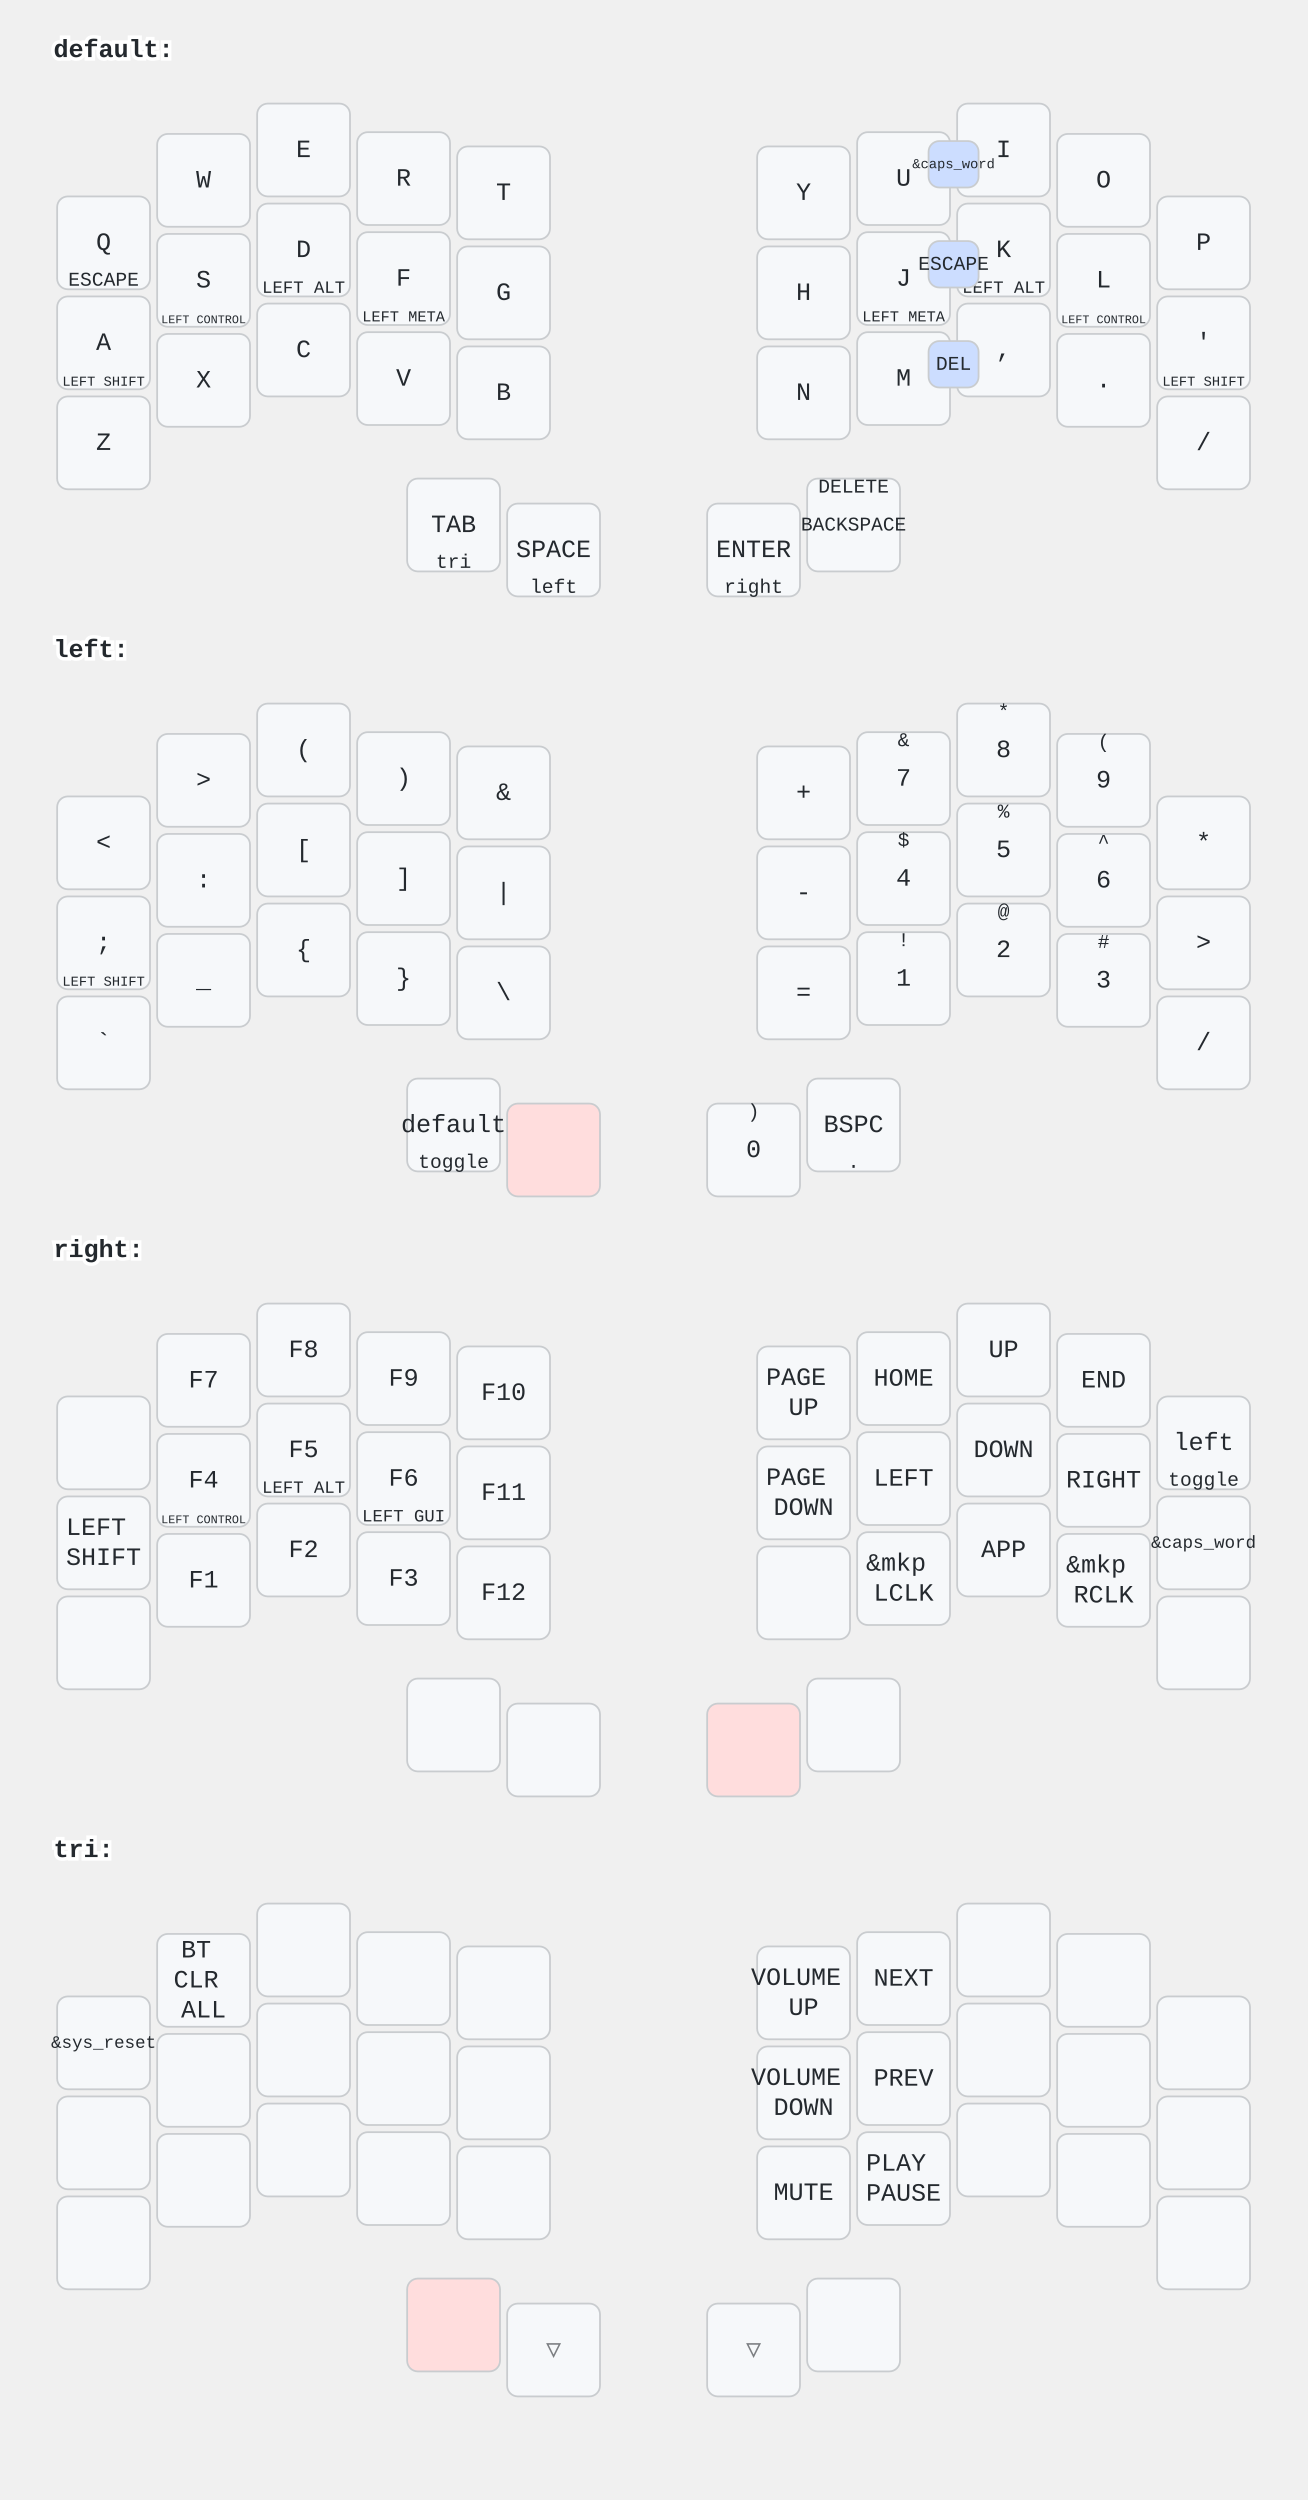
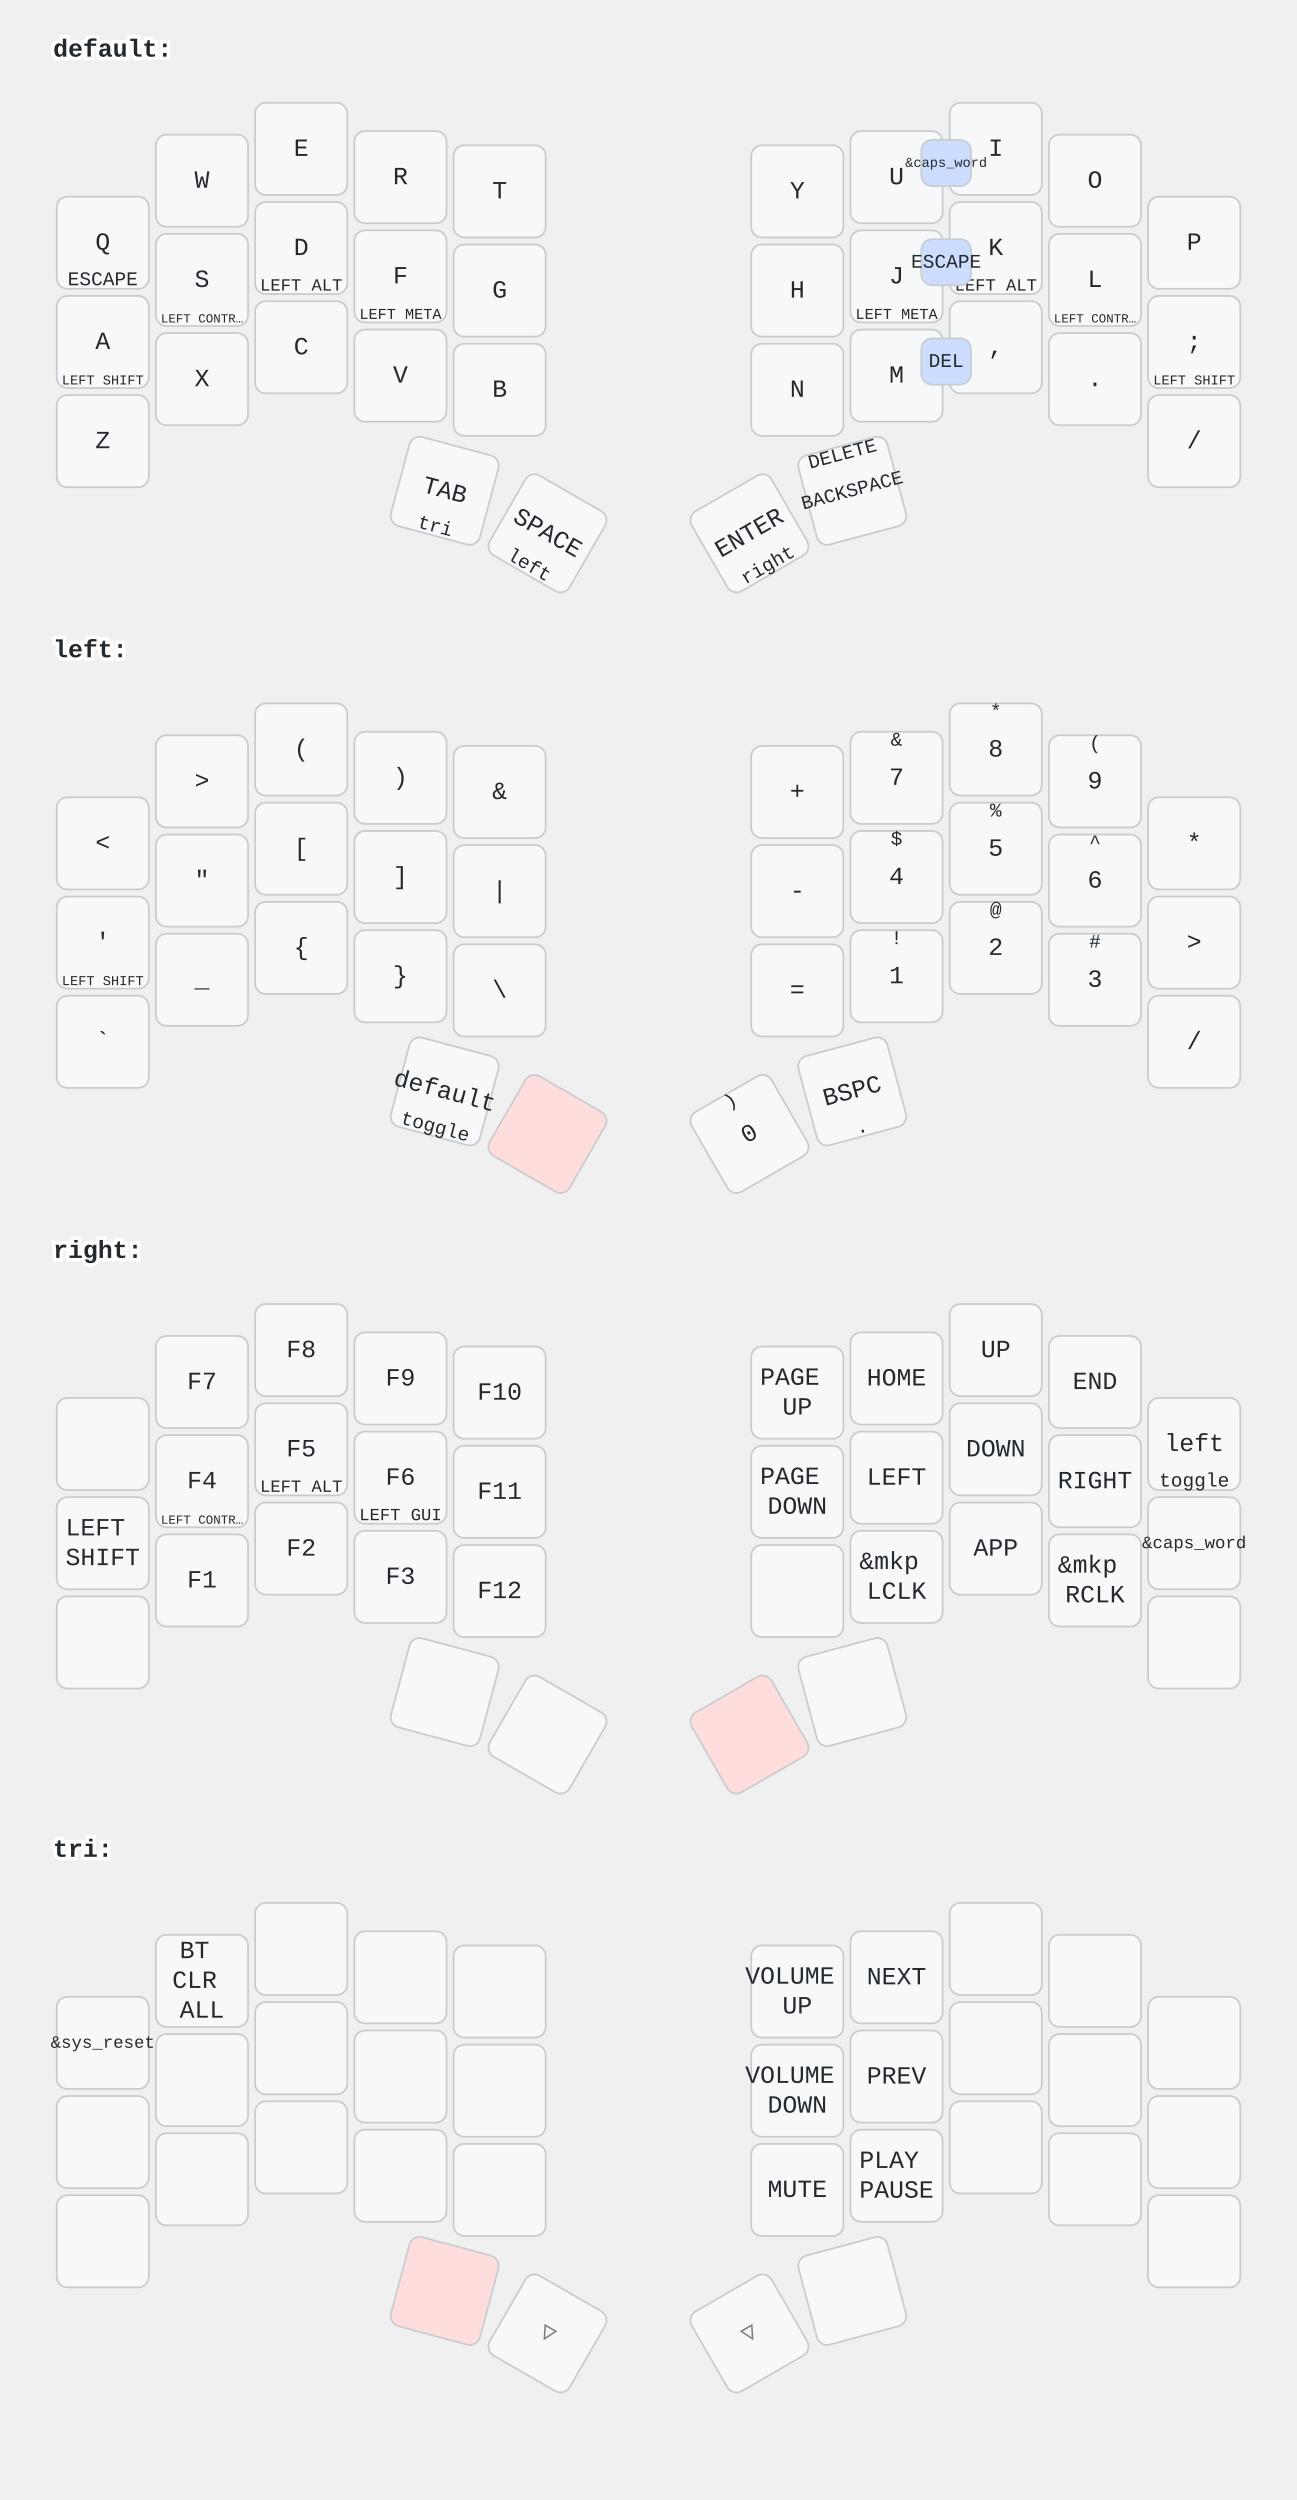
- <svg xmlns="http://www.w3.org/2000/svg" width="732" height="1400" viewBox="0 0 732 1400" class="keymap">
+ <svg xmlns="http://www.w3.org/2000/svg" width="732" height="1411" viewBox="0 0 732 1411" class="keymap">
  <style>/* inherit to force styles through use tags */
svg path {
    fill: inherit;
}

/* font and background color specifications */
svg.keymap {
    font-family: SFMono-Regular,Consolas,Liberation Mono,Menlo,monospace;
    font-size: 14px;
    font-kerning: normal;
    text-rendering: optimizeLegibility;
    fill: #24292e;
}

/* default key styling */
rect.key {
    fill: #f6f8fa;
}

rect.key, rect.combo {
    stroke: #c9cccf;
    stroke-width: 1;
}

/* default key side styling, only used is draw_key_sides is set */
rect.side {
    filter: brightness(90%);
}

/* color accent for combo boxes */
rect.combo, rect.combo-separate {
    fill: #cdf;
}

/* color accent for held keys */
rect.held, rect.combo.held {
    fill: #fdd;
}

/* color accent for ghost (optional) keys */
rect.ghost, rect.combo.ghost {
    stroke-dasharray: 4, 4;
    stroke-width: 2;
}

text {
    text-anchor: middle;
    dominant-baseline: middle;
}

/* styling for layer labels */
text.label {
    font-weight: bold;
    text-anchor: start;
    stroke: white;
    stroke-width: 4;
    paint-order: stroke;
}

/* styling for optional footer */
text.footer {
    text-anchor: end;
    dominant-baseline: auto;
    stroke: white;
    stroke-width: 4;
    paint-order: stroke;
}

/* styling for combo tap, and key hold/shifted label text */
text.combo, text.hold, text.shifted {
    font-size: 11px;
}

text.hold {
    text-anchor: middle;
    dominant-baseline: auto;
}

text.shifted {
    text-anchor: middle;
    dominant-baseline: hanging;
}

/* styling for hold/shifted label text in combo box */
text.combo.hold, text.combo.shifted {
    font-size: 8px;
}

/* lighter symbol for transparent keys */
text.trans {
    fill: #7b7e81;
}

/* styling for combo dendrons */
path.combo {
    stroke-width: 1;
    stroke: gray;
    fill: none;
}

/* Start Tabler Icons Cleanup */
/* cannot use height/width with glyphs */
.icon-tabler &gt; path {
    fill: inherit;
    stroke: inherit;
    stroke-width: 2;
}
/* hide tabler's default box */
.icon-tabler &gt; path[stroke="none"][fill="none"] {
    visibility: hidden;
}
/* End Tabler Icons Cleanup */

@media (prefers-color-scheme: dark) {
svg.keymap { fill: #d1d6db; }
rect.key { fill: #3f4750; }
rect.key, rect.combo { stroke: #60666c; }
rect.combo, rect.combo-separate { fill: #1f3d7a; }
rect.held, rect.combo.held { fill: #854747; }
text.label, text.footer { stroke: black; }
text.trans { fill: #7e8184; }
path.combo { stroke: #7f7f7f; }

}

svg.keymap { background-color: #000000; }</style>
  <g transform="translate(30, 0)" class="layer-default">
    <text x="0" y="28" class="label">default:</text>
    <g transform="translate(0, 56)">
-       <g transform="translate(28, 80)" class="key keypos-0">
+       <g transform="translate(28, 81)" class="key keypos-0">
        <rect rx="6" ry="6" x="-26" y="-26" width="52" height="52" class="key" />
        <text x="0" y="0" class="key tap">Q</text>
        <text x="0" y="24" class="key hold">ESCAPE</text>
      </g>
-       <g transform="translate(84, 45)" class="key keypos-1">
+       <g transform="translate(84, 46)" class="key keypos-1">
        <rect rx="6" ry="6" x="-26" y="-26" width="52" height="52" class="key" />
        <text x="0" y="0" class="key tap">W</text>
      </g>
      <g transform="translate(140, 28)" class="key keypos-2">
        <rect rx="6" ry="6" x="-26" y="-26" width="52" height="52" class="key" />
        <text x="0" y="0" class="key tap">E</text>
      </g>
      <g transform="translate(196, 44)" class="key keypos-3">
        <rect rx="6" ry="6" x="-26" y="-26" width="52" height="52" class="key" />
        <text x="0" y="0" class="key tap">R</text>
      </g>
      <g transform="translate(252, 52)" class="key keypos-4">
        <rect rx="6" ry="6" x="-26" y="-26" width="52" height="52" class="key" />
        <text x="0" y="0" class="key tap">T</text>
      </g>
      <g transform="translate(420, 52)" class="key keypos-5">
        <rect rx="6" ry="6" x="-26" y="-26" width="52" height="52" class="key" />
        <text x="0" y="0" class="key tap">Y</text>
      </g>
      <g transform="translate(476, 44)" class="key keypos-6">
        <rect rx="6" ry="6" x="-26" y="-26" width="52" height="52" class="key" />
        <text x="0" y="0" class="key tap">U</text>
      </g>
      <g transform="translate(532, 28)" class="key keypos-7">
        <rect rx="6" ry="6" x="-26" y="-26" width="52" height="52" class="key" />
        <text x="0" y="0" class="key tap">I</text>
      </g>
-       <g transform="translate(588, 45)" class="key keypos-8">
+       <g transform="translate(588, 46)" class="key keypos-8">
        <rect rx="6" ry="6" x="-26" y="-26" width="52" height="52" class="key" />
        <text x="0" y="0" class="key tap">O</text>
      </g>
-       <g transform="translate(644, 80)" class="key keypos-9">
+       <g transform="translate(644, 81)" class="key keypos-9">
        <rect rx="6" ry="6" x="-26" y="-26" width="52" height="52" class="key" />
        <text x="0" y="0" class="key tap">P</text>
      </g>
-       <g transform="translate(28, 136)" class="key keypos-10">
+       <g transform="translate(28, 137)" class="key keypos-10">
        <rect rx="6" ry="6" x="-26" y="-26" width="52" height="52" class="key" />
        <text x="0" y="0" class="key tap">A</text>
        <text x="0" y="24" class="key hold">
          <tspan style="font-size: 70%">LEFT SHIFT</tspan>
        </text>
      </g>
-       <g transform="translate(84, 101)" class="key keypos-11">
+       <g transform="translate(84, 102)" class="key keypos-11">
        <rect rx="6" ry="6" x="-26" y="-26" width="52" height="52" class="key" />
        <text x="0" y="0" class="key tap">S</text>
        <text x="0" y="24" class="key hold">
-           <tspan style="font-size: 60%">LEFT CONTROL</tspan>
+           <tspan style="font-size: 64%">LEFT CONTR…</tspan>
        </text>
      </g>
      <g transform="translate(140, 84)" class="key keypos-12">
        <rect rx="6" ry="6" x="-26" y="-26" width="52" height="52" class="key" />
        <text x="0" y="0" class="key tap">D</text>
        <text x="0" y="24" class="key hold">
          <tspan style="font-size: 88%">LEFT ALT</tspan>
        </text>
      </g>
      <g transform="translate(196, 100)" class="key keypos-13">
        <rect rx="6" ry="6" x="-26" y="-26" width="52" height="52" class="key" />
        <text x="0" y="0" class="key tap">F</text>
        <text x="0" y="24" class="key hold">
          <tspan style="font-size: 78%">LEFT META</tspan>
        </text>
      </g>
      <g transform="translate(252, 108)" class="key keypos-14">
        <rect rx="6" ry="6" x="-26" y="-26" width="52" height="52" class="key" />
        <text x="0" y="0" class="key tap">G</text>
      </g>
      <g transform="translate(420, 108)" class="key keypos-15">
        <rect rx="6" ry="6" x="-26" y="-26" width="52" height="52" class="key" />
        <text x="0" y="0" class="key tap">H</text>
      </g>
      <g transform="translate(476, 100)" class="key keypos-16">
        <rect rx="6" ry="6" x="-26" y="-26" width="52" height="52" class="key" />
        <text x="0" y="0" class="key tap">J</text>
        <text x="0" y="24" class="key hold">
          <tspan style="font-size: 78%">LEFT META</tspan>
        </text>
      </g>
      <g transform="translate(532, 84)" class="key keypos-17">
        <rect rx="6" ry="6" x="-26" y="-26" width="52" height="52" class="key" />
        <text x="0" y="0" class="key tap">K</text>
        <text x="0" y="24" class="key hold">
          <tspan style="font-size: 88%">LEFT ALT</tspan>
        </text>
      </g>
-       <g transform="translate(588, 101)" class="key keypos-18">
+       <g transform="translate(588, 102)" class="key keypos-18">
        <rect rx="6" ry="6" x="-26" y="-26" width="52" height="52" class="key" />
        <text x="0" y="0" class="key tap">L</text>
        <text x="0" y="24" class="key hold">
-           <tspan style="font-size: 60%">LEFT CONTROL</tspan>
-         </text>
-       </g>
-       <g transform="translate(644, 136)" class="key keypos-19">
-         <rect rx="6" ry="6" x="-26" y="-26" width="52" height="52" class="key" />
-         <text x="0" y="0" class="key tap">'</text>
+           <tspan style="font-size: 64%">LEFT CONTR…</tspan>
+         </text>
+       </g>
+       <g transform="translate(644, 137)" class="key keypos-19">
+         <rect rx="6" ry="6" x="-26" y="-26" width="52" height="52" class="key" />
+         <text x="0" y="0" class="key tap">;</text>
        <text x="0" y="24" class="key hold">
          <tspan style="font-size: 70%">LEFT SHIFT</tspan>
        </text>
      </g>
-       <g transform="translate(28, 192)" class="key keypos-20">
+       <g transform="translate(28, 193)" class="key keypos-20">
        <rect rx="6" ry="6" x="-26" y="-26" width="52" height="52" class="key" />
        <text x="0" y="0" class="key tap">Z</text>
      </g>
-       <g transform="translate(84, 157)" class="key keypos-21">
+       <g transform="translate(84, 158)" class="key keypos-21">
        <rect rx="6" ry="6" x="-26" y="-26" width="52" height="52" class="key" />
        <text x="0" y="0" class="key tap">X</text>
      </g>
      <g transform="translate(140, 140)" class="key keypos-22">
        <rect rx="6" ry="6" x="-26" y="-26" width="52" height="52" class="key" />
        <text x="0" y="0" class="key tap">C</text>
      </g>
      <g transform="translate(196, 156)" class="key keypos-23">
        <rect rx="6" ry="6" x="-26" y="-26" width="52" height="52" class="key" />
        <text x="0" y="0" class="key tap">V</text>
      </g>
      <g transform="translate(252, 164)" class="key keypos-24">
        <rect rx="6" ry="6" x="-26" y="-26" width="52" height="52" class="key" />
        <text x="0" y="0" class="key tap">B</text>
      </g>
      <g transform="translate(420, 164)" class="key keypos-25">
        <rect rx="6" ry="6" x="-26" y="-26" width="52" height="52" class="key" />
        <text x="0" y="0" class="key tap">N</text>
      </g>
      <g transform="translate(476, 156)" class="key keypos-26">
        <rect rx="6" ry="6" x="-26" y="-26" width="52" height="52" class="key" />
        <text x="0" y="0" class="key tap">M</text>
      </g>
      <g transform="translate(532, 140)" class="key keypos-27">
        <rect rx="6" ry="6" x="-26" y="-26" width="52" height="52" class="key" />
        <text x="0" y="0" class="key tap">,</text>
      </g>
-       <g transform="translate(588, 157)" class="key keypos-28">
+       <g transform="translate(588, 158)" class="key keypos-28">
        <rect rx="6" ry="6" x="-26" y="-26" width="52" height="52" class="key" />
        <text x="0" y="0" class="key tap">.</text>
      </g>
-       <g transform="translate(644, 192)" class="key keypos-29">
+       <g transform="translate(644, 193)" class="key keypos-29">
        <rect rx="6" ry="6" x="-26" y="-26" width="52" height="52" class="key" />
        <text x="0" y="0" class="key tap">/</text>
      </g>
-       <g transform="translate(224, 238)" class="key keypos-30">
+       <g transform="translate(221, 221) rotate(15.0)" class="key keypos-30">
        <rect rx="6" ry="6" x="-26" y="-26" width="52" height="52" class="key" />
        <text x="0" y="0" class="key tap">TAB</text>
        <text x="0" y="24" class="key hold">tri</text>
      </g>
-       <g transform="translate(280, 252)" class="key keypos-31">
+       <g transform="translate(279, 245) rotate(30.0)" class="key keypos-31">
        <rect rx="6" ry="6" x="-26" y="-26" width="52" height="52" class="key" />
        <text x="0" y="0" class="key tap">SPACE</text>
        <text x="0" y="24" class="key hold">left</text>
      </g>
-       <g transform="translate(392, 252)" class="key keypos-32">
+       <g transform="translate(393, 245) rotate(-30.0)" class="key keypos-32">
        <rect rx="6" ry="6" x="-26" y="-26" width="52" height="52" class="key" />
        <text x="0" y="0" class="key tap">ENTER</text>
        <text x="0" y="24" class="key hold">right</text>
      </g>
-       <g transform="translate(448, 238)" class="key keypos-33">
+       <g transform="translate(451, 221) rotate(-15.0)" class="key keypos-33">
        <rect rx="6" ry="6" x="-26" y="-26" width="52" height="52" class="key" />
        <text x="0" y="0" class="key tap">
          <tspan style="font-size: 78%">BACKSPACE</tspan>
        </text>
        <text x="0" y="-24" class="key shifted">DELETE</text>
      </g>
      <g class="combo combopos-0">
        <rect rx="6" ry="6" x="490" y="23" width="28" height="26" class="combo" />
        <text x="504" y="36" class="combo tap">
          <tspan style="font-size: 70%">&amp;caps_word</tspan>
        </text>
      </g>
      <g class="combo combopos-1">
        <rect rx="6" ry="6" x="490" y="79" width="28" height="26" class="combo" />
        <text x="504" y="92" class="combo tap">ESCAPE</text>
      </g>
      <g class="combo combopos-2">
        <rect rx="6" ry="6" x="490" y="135" width="28" height="26" class="combo" />
        <text x="504" y="148" class="combo tap">DEL</text>
      </g>
    </g>
  </g>
-   <g transform="translate(30, 336)" class="layer-left">
+   <g transform="translate(30, 339)" class="layer-left">
    <text x="0" y="28" class="label">left:</text>
    <g transform="translate(0, 56)">
-       <g transform="translate(28, 80)" class="key keypos-0">
+       <g transform="translate(28, 81)" class="key keypos-0">
        <rect rx="6" ry="6" x="-26" y="-26" width="52" height="52" class="key" />
        <text x="0" y="0" class="key tap">&lt;</text>
      </g>
-       <g transform="translate(84, 45)" class="key keypos-1">
+       <g transform="translate(84, 46)" class="key keypos-1">
        <rect rx="6" ry="6" x="-26" y="-26" width="52" height="52" class="key" />
        <text x="0" y="0" class="key tap">&gt;</text>
      </g>
      <g transform="translate(140, 28)" class="key keypos-2">
        <rect rx="6" ry="6" x="-26" y="-26" width="52" height="52" class="key" />
        <text x="0" y="0" class="key tap">(</text>
      </g>
      <g transform="translate(196, 44)" class="key keypos-3">
        <rect rx="6" ry="6" x="-26" y="-26" width="52" height="52" class="key" />
        <text x="0" y="0" class="key tap">)</text>
      </g>
      <g transform="translate(252, 52)" class="key keypos-4">
        <rect rx="6" ry="6" x="-26" y="-26" width="52" height="52" class="key" />
        <text x="0" y="0" class="key tap">&amp;</text>
      </g>
      <g transform="translate(420, 52)" class="key keypos-5">
        <rect rx="6" ry="6" x="-26" y="-26" width="52" height="52" class="key" />
        <text x="0" y="0" class="key tap">+</text>
      </g>
      <g transform="translate(476, 44)" class="key keypos-6">
        <rect rx="6" ry="6" x="-26" y="-26" width="52" height="52" class="key" />
        <text x="0" y="0" class="key tap">7</text>
        <text x="0" y="-24" class="key shifted">&amp;</text>
      </g>
      <g transform="translate(532, 28)" class="key keypos-7">
        <rect rx="6" ry="6" x="-26" y="-26" width="52" height="52" class="key" />
        <text x="0" y="0" class="key tap">8</text>
        <text x="0" y="-24" class="key shifted">*</text>
      </g>
-       <g transform="translate(588, 45)" class="key keypos-8">
+       <g transform="translate(588, 46)" class="key keypos-8">
        <rect rx="6" ry="6" x="-26" y="-26" width="52" height="52" class="key" />
        <text x="0" y="0" class="key tap">9</text>
        <text x="0" y="-24" class="key shifted">(</text>
      </g>
-       <g transform="translate(644, 80)" class="key keypos-9">
+       <g transform="translate(644, 81)" class="key keypos-9">
        <rect rx="6" ry="6" x="-26" y="-26" width="52" height="52" class="key" />
        <text x="0" y="0" class="key tap">*</text>
      </g>
-       <g transform="translate(28, 136)" class="key keypos-10">
-         <rect rx="6" ry="6" x="-26" y="-26" width="52" height="52" class="key" />
-         <text x="0" y="0" class="key tap">;</text>
+       <g transform="translate(28, 137)" class="key keypos-10">
+         <rect rx="6" ry="6" x="-26" y="-26" width="52" height="52" class="key" />
+         <text x="0" y="0" class="key tap">'</text>
        <text x="0" y="24" class="key hold">
          <tspan style="font-size: 70%">LEFT SHIFT</tspan>
        </text>
      </g>
-       <g transform="translate(84, 101)" class="key keypos-11">
-         <rect rx="6" ry="6" x="-26" y="-26" width="52" height="52" class="key" />
-         <text x="0" y="0" class="key tap">:</text>
+       <g transform="translate(84, 102)" class="key keypos-11">
+         <rect rx="6" ry="6" x="-26" y="-26" width="52" height="52" class="key" />
+         <text x="0" y="0" class="key tap">"</text>
      </g>
      <g transform="translate(140, 84)" class="key keypos-12">
        <rect rx="6" ry="6" x="-26" y="-26" width="52" height="52" class="key" />
        <text x="0" y="0" class="key tap">[</text>
      </g>
      <g transform="translate(196, 100)" class="key keypos-13">
        <rect rx="6" ry="6" x="-26" y="-26" width="52" height="52" class="key" />
        <text x="0" y="0" class="key tap">]</text>
      </g>
      <g transform="translate(252, 108)" class="key keypos-14">
        <rect rx="6" ry="6" x="-26" y="-26" width="52" height="52" class="key" />
        <text x="0" y="0" class="key tap">|</text>
      </g>
      <g transform="translate(420, 108)" class="key keypos-15">
        <rect rx="6" ry="6" x="-26" y="-26" width="52" height="52" class="key" />
        <text x="0" y="0" class="key tap">-</text>
      </g>
      <g transform="translate(476, 100)" class="key keypos-16">
        <rect rx="6" ry="6" x="-26" y="-26" width="52" height="52" class="key" />
        <text x="0" y="0" class="key tap">4</text>
        <text x="0" y="-24" class="key shifted">$</text>
      </g>
      <g transform="translate(532, 84)" class="key keypos-17">
        <rect rx="6" ry="6" x="-26" y="-26" width="52" height="52" class="key" />
        <text x="0" y="0" class="key tap">5</text>
        <text x="0" y="-24" class="key shifted">%</text>
      </g>
-       <g transform="translate(588, 101)" class="key keypos-18">
+       <g transform="translate(588, 102)" class="key keypos-18">
        <rect rx="6" ry="6" x="-26" y="-26" width="52" height="52" class="key" />
        <text x="0" y="0" class="key tap">6</text>
        <text x="0" y="-24" class="key shifted">^</text>
      </g>
-       <g transform="translate(644, 136)" class="key keypos-19">
+       <g transform="translate(644, 137)" class="key keypos-19">
        <rect rx="6" ry="6" x="-26" y="-26" width="52" height="52" class="key" />
        <text x="0" y="0" class="key tap">&gt;</text>
      </g>
-       <g transform="translate(28, 192)" class="key keypos-20">
+       <g transform="translate(28, 193)" class="key keypos-20">
        <rect rx="6" ry="6" x="-26" y="-26" width="52" height="52" class="key" />
        <text x="0" y="0" class="key tap">`</text>
      </g>
-       <g transform="translate(84, 157)" class="key keypos-21">
+       <g transform="translate(84, 158)" class="key keypos-21">
        <rect rx="6" ry="6" x="-26" y="-26" width="52" height="52" class="key" />
        <text x="0" y="0" class="key tap">_</text>
      </g>
      <g transform="translate(140, 140)" class="key keypos-22">
        <rect rx="6" ry="6" x="-26" y="-26" width="52" height="52" class="key" />
        <text x="0" y="0" class="key tap">{</text>
      </g>
      <g transform="translate(196, 156)" class="key keypos-23">
        <rect rx="6" ry="6" x="-26" y="-26" width="52" height="52" class="key" />
        <text x="0" y="0" class="key tap">}</text>
      </g>
      <g transform="translate(252, 164)" class="key keypos-24">
        <rect rx="6" ry="6" x="-26" y="-26" width="52" height="52" class="key" />
        <text x="0" y="0" class="key tap">\</text>
      </g>
      <g transform="translate(420, 164)" class="key keypos-25">
        <rect rx="6" ry="6" x="-26" y="-26" width="52" height="52" class="key" />
        <text x="0" y="0" class="key tap">=</text>
      </g>
      <g transform="translate(476, 156)" class="key keypos-26">
        <rect rx="6" ry="6" x="-26" y="-26" width="52" height="52" class="key" />
        <text x="0" y="0" class="key tap">1</text>
        <text x="0" y="-24" class="key shifted">!</text>
      </g>
      <g transform="translate(532, 140)" class="key keypos-27">
        <rect rx="6" ry="6" x="-26" y="-26" width="52" height="52" class="key" />
        <text x="0" y="0" class="key tap">2</text>
        <text x="0" y="-24" class="key shifted">@</text>
      </g>
-       <g transform="translate(588, 157)" class="key keypos-28">
+       <g transform="translate(588, 158)" class="key keypos-28">
        <rect rx="6" ry="6" x="-26" y="-26" width="52" height="52" class="key" />
        <text x="0" y="0" class="key tap">3</text>
        <text x="0" y="-24" class="key shifted">#</text>
      </g>
-       <g transform="translate(644, 192)" class="key keypos-29">
+       <g transform="translate(644, 193)" class="key keypos-29">
        <rect rx="6" ry="6" x="-26" y="-26" width="52" height="52" class="key" />
        <text x="0" y="0" class="key tap">/</text>
      </g>
-       <g transform="translate(224, 238)" class="key keypos-30">
+       <g transform="translate(221, 221) rotate(15.0)" class="key keypos-30">
        <rect rx="6" ry="6" x="-26" y="-26" width="52" height="52" class="key" />
        <text x="0" y="0" class="key tap">default</text>
        <text x="0" y="24" class="key hold">toggle</text>
      </g>
-       <g transform="translate(280, 252)" class="key held keypos-31">
+       <g transform="translate(279, 245) rotate(30.0)" class="key held keypos-31">
        <rect rx="6" ry="6" x="-26" y="-26" width="52" height="52" class="key held" />
      </g>
-       <g transform="translate(392, 252)" class="key keypos-32">
+       <g transform="translate(393, 245) rotate(-30.0)" class="key keypos-32">
        <rect rx="6" ry="6" x="-26" y="-26" width="52" height="52" class="key" />
        <text x="0" y="0" class="key tap">0</text>
        <text x="0" y="-24" class="key shifted">)</text>
      </g>
-       <g transform="translate(448, 238)" class="key keypos-33">
+       <g transform="translate(451, 221) rotate(-15.0)" class="key keypos-33">
        <rect rx="6" ry="6" x="-26" y="-26" width="52" height="52" class="key" />
        <text x="0" y="0" class="key tap">BSPC</text>
        <text x="0" y="24" class="key hold">.</text>
      </g>
    </g>
  </g>
-   <g transform="translate(30, 672)" class="layer-right">
+   <g transform="translate(30, 678)" class="layer-right">
    <text x="0" y="28" class="label">right:</text>
    <g transform="translate(0, 56)">
-       <g transform="translate(28, 80)" class="key keypos-0">
-         <rect rx="6" ry="6" x="-26" y="-26" width="52" height="52" class="key" />
-       </g>
-       <g transform="translate(84, 45)" class="key keypos-1">
+       <g transform="translate(28, 81)" class="key keypos-0">
+         <rect rx="6" ry="6" x="-26" y="-26" width="52" height="52" class="key" />
+       </g>
+       <g transform="translate(84, 46)" class="key keypos-1">
        <rect rx="6" ry="6" x="-26" y="-26" width="52" height="52" class="key" />
        <text x="0" y="0" class="key tap">F7</text>
      </g>
      <g transform="translate(140, 28)" class="key keypos-2">
        <rect rx="6" ry="6" x="-26" y="-26" width="52" height="52" class="key" />
        <text x="0" y="0" class="key tap">F8</text>
      </g>
      <g transform="translate(196, 44)" class="key keypos-3">
        <rect rx="6" ry="6" x="-26" y="-26" width="52" height="52" class="key" />
        <text x="0" y="0" class="key tap">F9</text>
      </g>
      <g transform="translate(252, 52)" class="key keypos-4">
        <rect rx="6" ry="6" x="-26" y="-26" width="52" height="52" class="key" />
        <text x="0" y="0" class="key tap">F10</text>
      </g>
      <g transform="translate(420, 52)" class="key keypos-5">
        <rect rx="6" ry="6" x="-26" y="-26" width="52" height="52" class="key" />
        <text x="0" y="0" class="key tap">
          <tspan x="0" dy="-0.6em">PAGE</tspan>
          <tspan x="0" dy="1.2em">UP</tspan>
        </text>
      </g>
      <g transform="translate(476, 44)" class="key keypos-6">
        <rect rx="6" ry="6" x="-26" y="-26" width="52" height="52" class="key" />
        <text x="0" y="0" class="key tap">HOME</text>
      </g>
      <g transform="translate(532, 28)" class="key keypos-7">
        <rect rx="6" ry="6" x="-26" y="-26" width="52" height="52" class="key" />
        <text x="0" y="0" class="key tap">UP</text>
      </g>
-       <g transform="translate(588, 45)" class="key keypos-8">
+       <g transform="translate(588, 46)" class="key keypos-8">
        <rect rx="6" ry="6" x="-26" y="-26" width="52" height="52" class="key" />
        <text x="0" y="0" class="key tap">END</text>
      </g>
-       <g transform="translate(644, 80)" class="key keypos-9">
+       <g transform="translate(644, 81)" class="key keypos-9">
        <rect rx="6" ry="6" x="-26" y="-26" width="52" height="52" class="key" />
        <text x="0" y="0" class="key tap">left</text>
        <text x="0" y="24" class="key hold">toggle</text>
      </g>
-       <g transform="translate(28, 136)" class="key keypos-10">
+       <g transform="translate(28, 137)" class="key keypos-10">
        <rect rx="6" ry="6" x="-26" y="-26" width="52" height="52" class="key" />
        <text x="0" y="0" class="key tap">
          <tspan x="0" dy="-0.6em">LEFT</tspan>
          <tspan x="0" dy="1.2em">SHIFT</tspan>
        </text>
      </g>
-       <g transform="translate(84, 101)" class="key keypos-11">
+       <g transform="translate(84, 102)" class="key keypos-11">
        <rect rx="6" ry="6" x="-26" y="-26" width="52" height="52" class="key" />
        <text x="0" y="0" class="key tap">F4</text>
        <text x="0" y="24" class="key hold">
-           <tspan style="font-size: 60%">LEFT CONTROL</tspan>
+           <tspan style="font-size: 64%">LEFT CONTR…</tspan>
        </text>
      </g>
      <g transform="translate(140, 84)" class="key keypos-12">
        <rect rx="6" ry="6" x="-26" y="-26" width="52" height="52" class="key" />
        <text x="0" y="0" class="key tap">F5</text>
        <text x="0" y="24" class="key hold">
          <tspan style="font-size: 88%">LEFT ALT</tspan>
        </text>
      </g>
      <g transform="translate(196, 100)" class="key keypos-13">
        <rect rx="6" ry="6" x="-26" y="-26" width="52" height="52" class="key" />
        <text x="0" y="0" class="key tap">F6</text>
        <text x="0" y="24" class="key hold">
          <tspan style="font-size: 88%">LEFT GUI</tspan>
        </text>
      </g>
      <g transform="translate(252, 108)" class="key keypos-14">
        <rect rx="6" ry="6" x="-26" y="-26" width="52" height="52" class="key" />
        <text x="0" y="0" class="key tap">F11</text>
      </g>
      <g transform="translate(420, 108)" class="key keypos-15">
        <rect rx="6" ry="6" x="-26" y="-26" width="52" height="52" class="key" />
        <text x="0" y="0" class="key tap">
          <tspan x="0" dy="-0.6em">PAGE</tspan>
          <tspan x="0" dy="1.2em">DOWN</tspan>
        </text>
      </g>
      <g transform="translate(476, 100)" class="key keypos-16">
        <rect rx="6" ry="6" x="-26" y="-26" width="52" height="52" class="key" />
        <text x="0" y="0" class="key tap">LEFT</text>
      </g>
      <g transform="translate(532, 84)" class="key keypos-17">
        <rect rx="6" ry="6" x="-26" y="-26" width="52" height="52" class="key" />
        <text x="0" y="0" class="key tap">DOWN</text>
      </g>
-       <g transform="translate(588, 101)" class="key keypos-18">
+       <g transform="translate(588, 102)" class="key keypos-18">
        <rect rx="6" ry="6" x="-26" y="-26" width="52" height="52" class="key" />
        <text x="0" y="0" class="key tap">RIGHT</text>
      </g>
-       <g transform="translate(644, 136)" class="key keypos-19">
+       <g transform="translate(644, 137)" class="key keypos-19">
        <rect rx="6" ry="6" x="-26" y="-26" width="52" height="52" class="key" />
        <text x="0" y="0" class="key tap">
          <tspan style="font-size: 70%">&amp;caps_word</tspan>
        </text>
      </g>
-       <g transform="translate(28, 192)" class="key keypos-20">
-         <rect rx="6" ry="6" x="-26" y="-26" width="52" height="52" class="key" />
-       </g>
-       <g transform="translate(84, 157)" class="key keypos-21">
+       <g transform="translate(28, 193)" class="key keypos-20">
+         <rect rx="6" ry="6" x="-26" y="-26" width="52" height="52" class="key" />
+       </g>
+       <g transform="translate(84, 158)" class="key keypos-21">
        <rect rx="6" ry="6" x="-26" y="-26" width="52" height="52" class="key" />
        <text x="0" y="0" class="key tap">F1</text>
      </g>
      <g transform="translate(140, 140)" class="key keypos-22">
        <rect rx="6" ry="6" x="-26" y="-26" width="52" height="52" class="key" />
        <text x="0" y="0" class="key tap">F2</text>
      </g>
      <g transform="translate(196, 156)" class="key keypos-23">
        <rect rx="6" ry="6" x="-26" y="-26" width="52" height="52" class="key" />
        <text x="0" y="0" class="key tap">F3</text>
      </g>
      <g transform="translate(252, 164)" class="key keypos-24">
        <rect rx="6" ry="6" x="-26" y="-26" width="52" height="52" class="key" />
        <text x="0" y="0" class="key tap">F12</text>
      </g>
      <g transform="translate(420, 164)" class="key keypos-25">
        <rect rx="6" ry="6" x="-26" y="-26" width="52" height="52" class="key" />
      </g>
      <g transform="translate(476, 156)" class="key keypos-26">
        <rect rx="6" ry="6" x="-26" y="-26" width="52" height="52" class="key" />
        <text x="0" y="0" class="key tap">
          <tspan x="0" dy="-0.6em">&amp;mkp</tspan>
          <tspan x="0" dy="1.2em">LCLK</tspan>
        </text>
      </g>
      <g transform="translate(532, 140)" class="key keypos-27">
        <rect rx="6" ry="6" x="-26" y="-26" width="52" height="52" class="key" />
        <text x="0" y="0" class="key tap">APP</text>
      </g>
-       <g transform="translate(588, 157)" class="key keypos-28">
+       <g transform="translate(588, 158)" class="key keypos-28">
        <rect rx="6" ry="6" x="-26" y="-26" width="52" height="52" class="key" />
        <text x="0" y="0" class="key tap">
          <tspan x="0" dy="-0.6em">&amp;mkp</tspan>
          <tspan x="0" dy="1.2em">RCLK</tspan>
        </text>
      </g>
-       <g transform="translate(644, 192)" class="key keypos-29">
-         <rect rx="6" ry="6" x="-26" y="-26" width="52" height="52" class="key" />
-       </g>
-       <g transform="translate(224, 238)" class="key keypos-30">
-         <rect rx="6" ry="6" x="-26" y="-26" width="52" height="52" class="key" />
-       </g>
-       <g transform="translate(280, 252)" class="key keypos-31">
-         <rect rx="6" ry="6" x="-26" y="-26" width="52" height="52" class="key" />
-       </g>
-       <g transform="translate(392, 252)" class="key held keypos-32">
+       <g transform="translate(644, 193)" class="key keypos-29">
+         <rect rx="6" ry="6" x="-26" y="-26" width="52" height="52" class="key" />
+       </g>
+       <g transform="translate(221, 221) rotate(15.0)" class="key keypos-30">
+         <rect rx="6" ry="6" x="-26" y="-26" width="52" height="52" class="key" />
+       </g>
+       <g transform="translate(279, 245) rotate(30.0)" class="key keypos-31">
+         <rect rx="6" ry="6" x="-26" y="-26" width="52" height="52" class="key" />
+       </g>
+       <g transform="translate(393, 245) rotate(-30.0)" class="key held keypos-32">
        <rect rx="6" ry="6" x="-26" y="-26" width="52" height="52" class="key held" />
      </g>
-       <g transform="translate(448, 238)" class="key keypos-33">
+       <g transform="translate(451, 221) rotate(-15.0)" class="key keypos-33">
        <rect rx="6" ry="6" x="-26" y="-26" width="52" height="52" class="key" />
      </g>
    </g>
  </g>
-   <g transform="translate(30, 1008)" class="layer-tri">
+   <g transform="translate(30, 1016)" class="layer-tri">
    <text x="0" y="28" class="label">tri:</text>
    <g transform="translate(0, 56)">
-       <g transform="translate(28, 80)" class="key keypos-0">
+       <g transform="translate(28, 81)" class="key keypos-0">
        <rect rx="6" ry="6" x="-26" y="-26" width="52" height="52" class="key" />
        <text x="0" y="0" class="key tap">
          <tspan style="font-size: 70%">&amp;sys_reset</tspan>
        </text>
      </g>
-       <g transform="translate(84, 45)" class="key keypos-1">
+       <g transform="translate(84, 46)" class="key keypos-1">
        <rect rx="6" ry="6" x="-26" y="-26" width="52" height="52" class="key" />
        <text x="0" y="0" class="key tap">
          <tspan x="0" dy="-1.2em">BT</tspan>
          <tspan x="0" dy="1.2em">CLR</tspan>
          <tspan x="0" dy="1.2em">ALL</tspan>
        </text>
      </g>
      <g transform="translate(140, 28)" class="key keypos-2">
        <rect rx="6" ry="6" x="-26" y="-26" width="52" height="52" class="key" />
      </g>
      <g transform="translate(196, 44)" class="key keypos-3">
        <rect rx="6" ry="6" x="-26" y="-26" width="52" height="52" class="key" />
      </g>
      <g transform="translate(252, 52)" class="key keypos-4">
        <rect rx="6" ry="6" x="-26" y="-26" width="52" height="52" class="key" />
      </g>
      <g transform="translate(420, 52)" class="key keypos-5">
        <rect rx="6" ry="6" x="-26" y="-26" width="52" height="52" class="key" />
        <text x="0" y="0" class="key tap">
          <tspan x="0" dy="-0.6em">VOLUME</tspan>
          <tspan x="0" dy="1.2em">UP</tspan>
        </text>
      </g>
      <g transform="translate(476, 44)" class="key keypos-6">
        <rect rx="6" ry="6" x="-26" y="-26" width="52" height="52" class="key" />
        <text x="0" y="0" class="key tap">NEXT</text>
      </g>
      <g transform="translate(532, 28)" class="key keypos-7">
        <rect rx="6" ry="6" x="-26" y="-26" width="52" height="52" class="key" />
      </g>
-       <g transform="translate(588, 45)" class="key keypos-8">
-         <rect rx="6" ry="6" x="-26" y="-26" width="52" height="52" class="key" />
-       </g>
-       <g transform="translate(644, 80)" class="key keypos-9">
-         <rect rx="6" ry="6" x="-26" y="-26" width="52" height="52" class="key" />
-       </g>
-       <g transform="translate(28, 136)" class="key keypos-10">
-         <rect rx="6" ry="6" x="-26" y="-26" width="52" height="52" class="key" />
-       </g>
-       <g transform="translate(84, 101)" class="key keypos-11">
+       <g transform="translate(588, 46)" class="key keypos-8">
+         <rect rx="6" ry="6" x="-26" y="-26" width="52" height="52" class="key" />
+       </g>
+       <g transform="translate(644, 81)" class="key keypos-9">
+         <rect rx="6" ry="6" x="-26" y="-26" width="52" height="52" class="key" />
+       </g>
+       <g transform="translate(28, 137)" class="key keypos-10">
+         <rect rx="6" ry="6" x="-26" y="-26" width="52" height="52" class="key" />
+       </g>
+       <g transform="translate(84, 102)" class="key keypos-11">
        <rect rx="6" ry="6" x="-26" y="-26" width="52" height="52" class="key" />
      </g>
      <g transform="translate(140, 84)" class="key keypos-12">
        <rect rx="6" ry="6" x="-26" y="-26" width="52" height="52" class="key" />
      </g>
      <g transform="translate(196, 100)" class="key keypos-13">
        <rect rx="6" ry="6" x="-26" y="-26" width="52" height="52" class="key" />
      </g>
      <g transform="translate(252, 108)" class="key keypos-14">
        <rect rx="6" ry="6" x="-26" y="-26" width="52" height="52" class="key" />
      </g>
      <g transform="translate(420, 108)" class="key keypos-15">
        <rect rx="6" ry="6" x="-26" y="-26" width="52" height="52" class="key" />
        <text x="0" y="0" class="key tap">
          <tspan x="0" dy="-0.6em">VOLUME</tspan>
          <tspan x="0" dy="1.2em">DOWN</tspan>
        </text>
      </g>
      <g transform="translate(476, 100)" class="key keypos-16">
        <rect rx="6" ry="6" x="-26" y="-26" width="52" height="52" class="key" />
        <text x="0" y="0" class="key tap">PREV</text>
      </g>
      <g transform="translate(532, 84)" class="key keypos-17">
        <rect rx="6" ry="6" x="-26" y="-26" width="52" height="52" class="key" />
      </g>
-       <g transform="translate(588, 101)" class="key keypos-18">
-         <rect rx="6" ry="6" x="-26" y="-26" width="52" height="52" class="key" />
-       </g>
-       <g transform="translate(644, 136)" class="key keypos-19">
-         <rect rx="6" ry="6" x="-26" y="-26" width="52" height="52" class="key" />
-       </g>
-       <g transform="translate(28, 192)" class="key keypos-20">
-         <rect rx="6" ry="6" x="-26" y="-26" width="52" height="52" class="key" />
-       </g>
-       <g transform="translate(84, 157)" class="key keypos-21">
+       <g transform="translate(588, 102)" class="key keypos-18">
+         <rect rx="6" ry="6" x="-26" y="-26" width="52" height="52" class="key" />
+       </g>
+       <g transform="translate(644, 137)" class="key keypos-19">
+         <rect rx="6" ry="6" x="-26" y="-26" width="52" height="52" class="key" />
+       </g>
+       <g transform="translate(28, 193)" class="key keypos-20">
+         <rect rx="6" ry="6" x="-26" y="-26" width="52" height="52" class="key" />
+       </g>
+       <g transform="translate(84, 158)" class="key keypos-21">
        <rect rx="6" ry="6" x="-26" y="-26" width="52" height="52" class="key" />
      </g>
      <g transform="translate(140, 140)" class="key keypos-22">
        <rect rx="6" ry="6" x="-26" y="-26" width="52" height="52" class="key" />
      </g>
      <g transform="translate(196, 156)" class="key keypos-23">
        <rect rx="6" ry="6" x="-26" y="-26" width="52" height="52" class="key" />
      </g>
      <g transform="translate(252, 164)" class="key keypos-24">
        <rect rx="6" ry="6" x="-26" y="-26" width="52" height="52" class="key" />
      </g>
      <g transform="translate(420, 164)" class="key keypos-25">
        <rect rx="6" ry="6" x="-26" y="-26" width="52" height="52" class="key" />
        <text x="0" y="0" class="key tap">MUTE</text>
      </g>
      <g transform="translate(476, 156)" class="key keypos-26">
        <rect rx="6" ry="6" x="-26" y="-26" width="52" height="52" class="key" />
        <text x="0" y="0" class="key tap">
          <tspan x="0" dy="-0.6em">PLAY</tspan>
          <tspan x="0" dy="1.2em">PAUSE</tspan>
        </text>
      </g>
      <g transform="translate(532, 140)" class="key keypos-27">
        <rect rx="6" ry="6" x="-26" y="-26" width="52" height="52" class="key" />
      </g>
-       <g transform="translate(588, 157)" class="key keypos-28">
-         <rect rx="6" ry="6" x="-26" y="-26" width="52" height="52" class="key" />
-       </g>
-       <g transform="translate(644, 192)" class="key keypos-29">
-         <rect rx="6" ry="6" x="-26" y="-26" width="52" height="52" class="key" />
-       </g>
-       <g transform="translate(224, 238)" class="key held keypos-30">
+       <g transform="translate(588, 158)" class="key keypos-28">
+         <rect rx="6" ry="6" x="-26" y="-26" width="52" height="52" class="key" />
+       </g>
+       <g transform="translate(644, 193)" class="key keypos-29">
+         <rect rx="6" ry="6" x="-26" y="-26" width="52" height="52" class="key" />
+       </g>
+       <g transform="translate(221, 221) rotate(15.0)" class="key held keypos-30">
        <rect rx="6" ry="6" x="-26" y="-26" width="52" height="52" class="key held" />
      </g>
-       <g transform="translate(280, 252)" class="key trans keypos-31">
+       <g transform="translate(279, 245) rotate(30.0)" class="key trans keypos-31">
        <rect rx="6" ry="6" x="-26" y="-26" width="52" height="52" class="key trans" />
        <text x="0" y="0" class="key trans tap">▽</text>
      </g>
-       <g transform="translate(392, 252)" class="key trans keypos-32">
+       <g transform="translate(393, 245) rotate(-30.0)" class="key trans keypos-32">
        <rect rx="6" ry="6" x="-26" y="-26" width="52" height="52" class="key trans" />
        <text x="0" y="0" class="key trans tap">▽</text>
      </g>
-       <g transform="translate(448, 238)" class="key keypos-33">
+       <g transform="translate(451, 221) rotate(-15.0)" class="key keypos-33">
        <rect rx="6" ry="6" x="-26" y="-26" width="52" height="52" class="key" />
      </g>
    </g>
  </g>
</svg>
